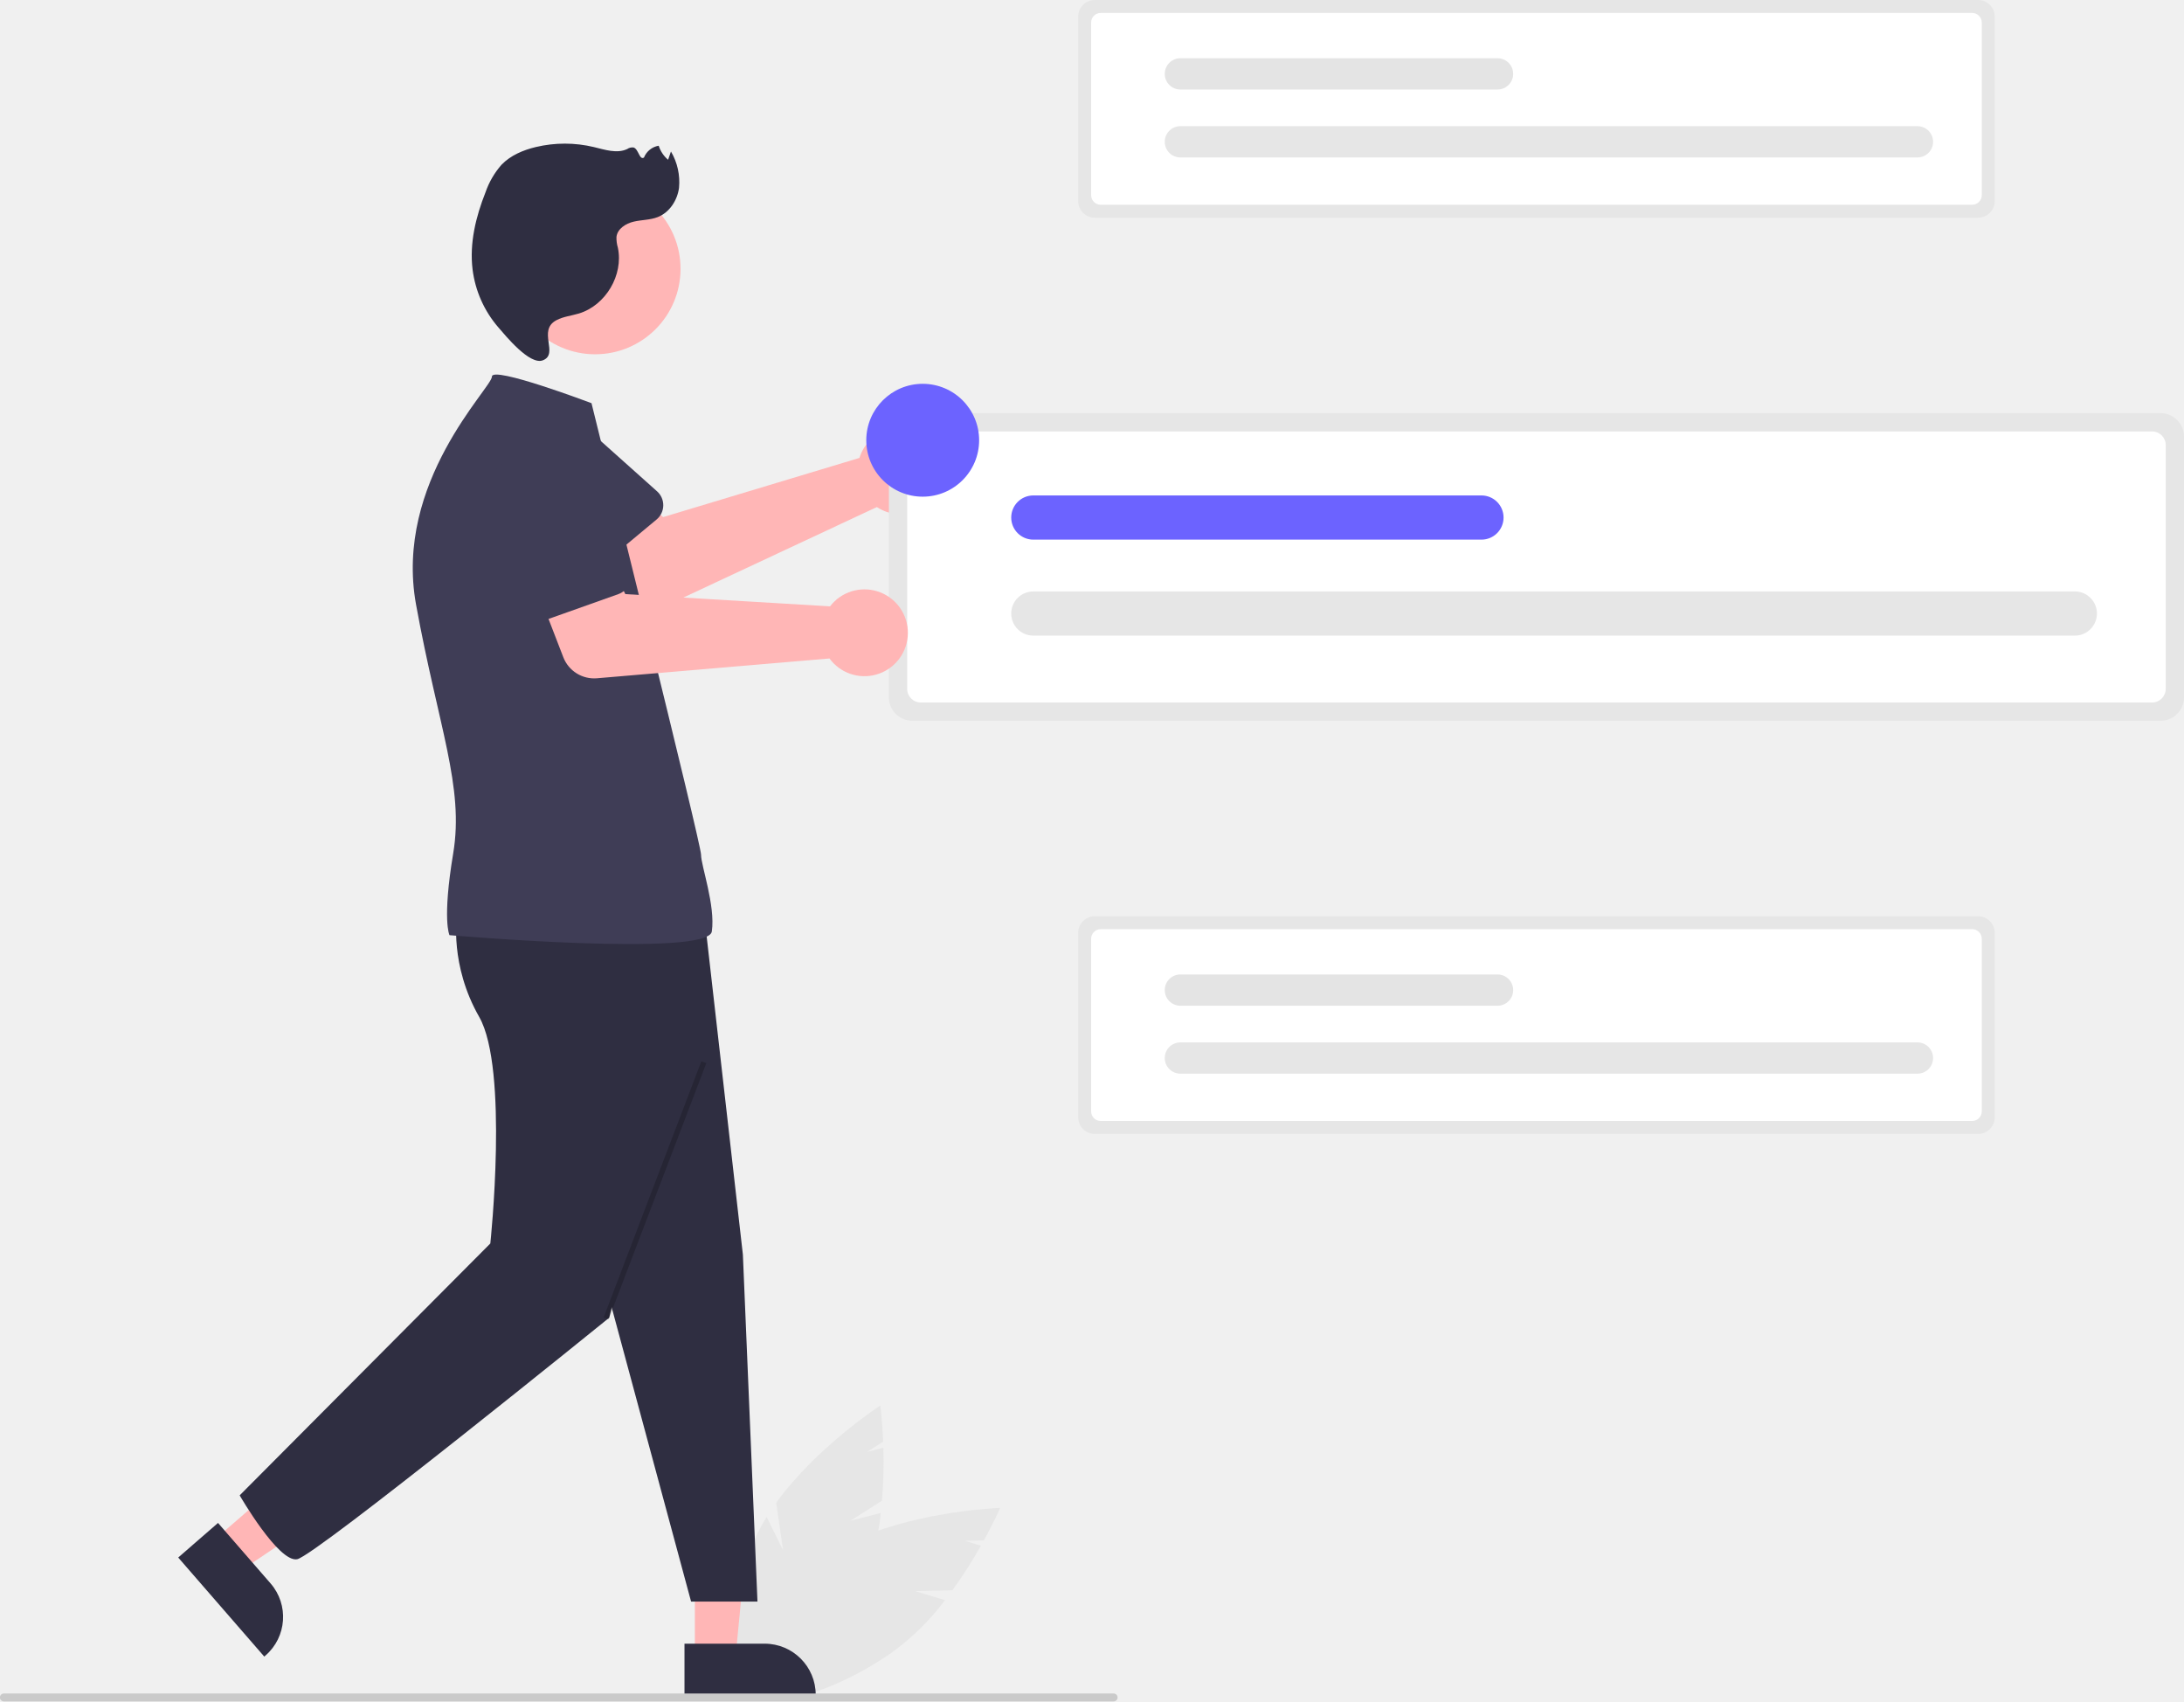
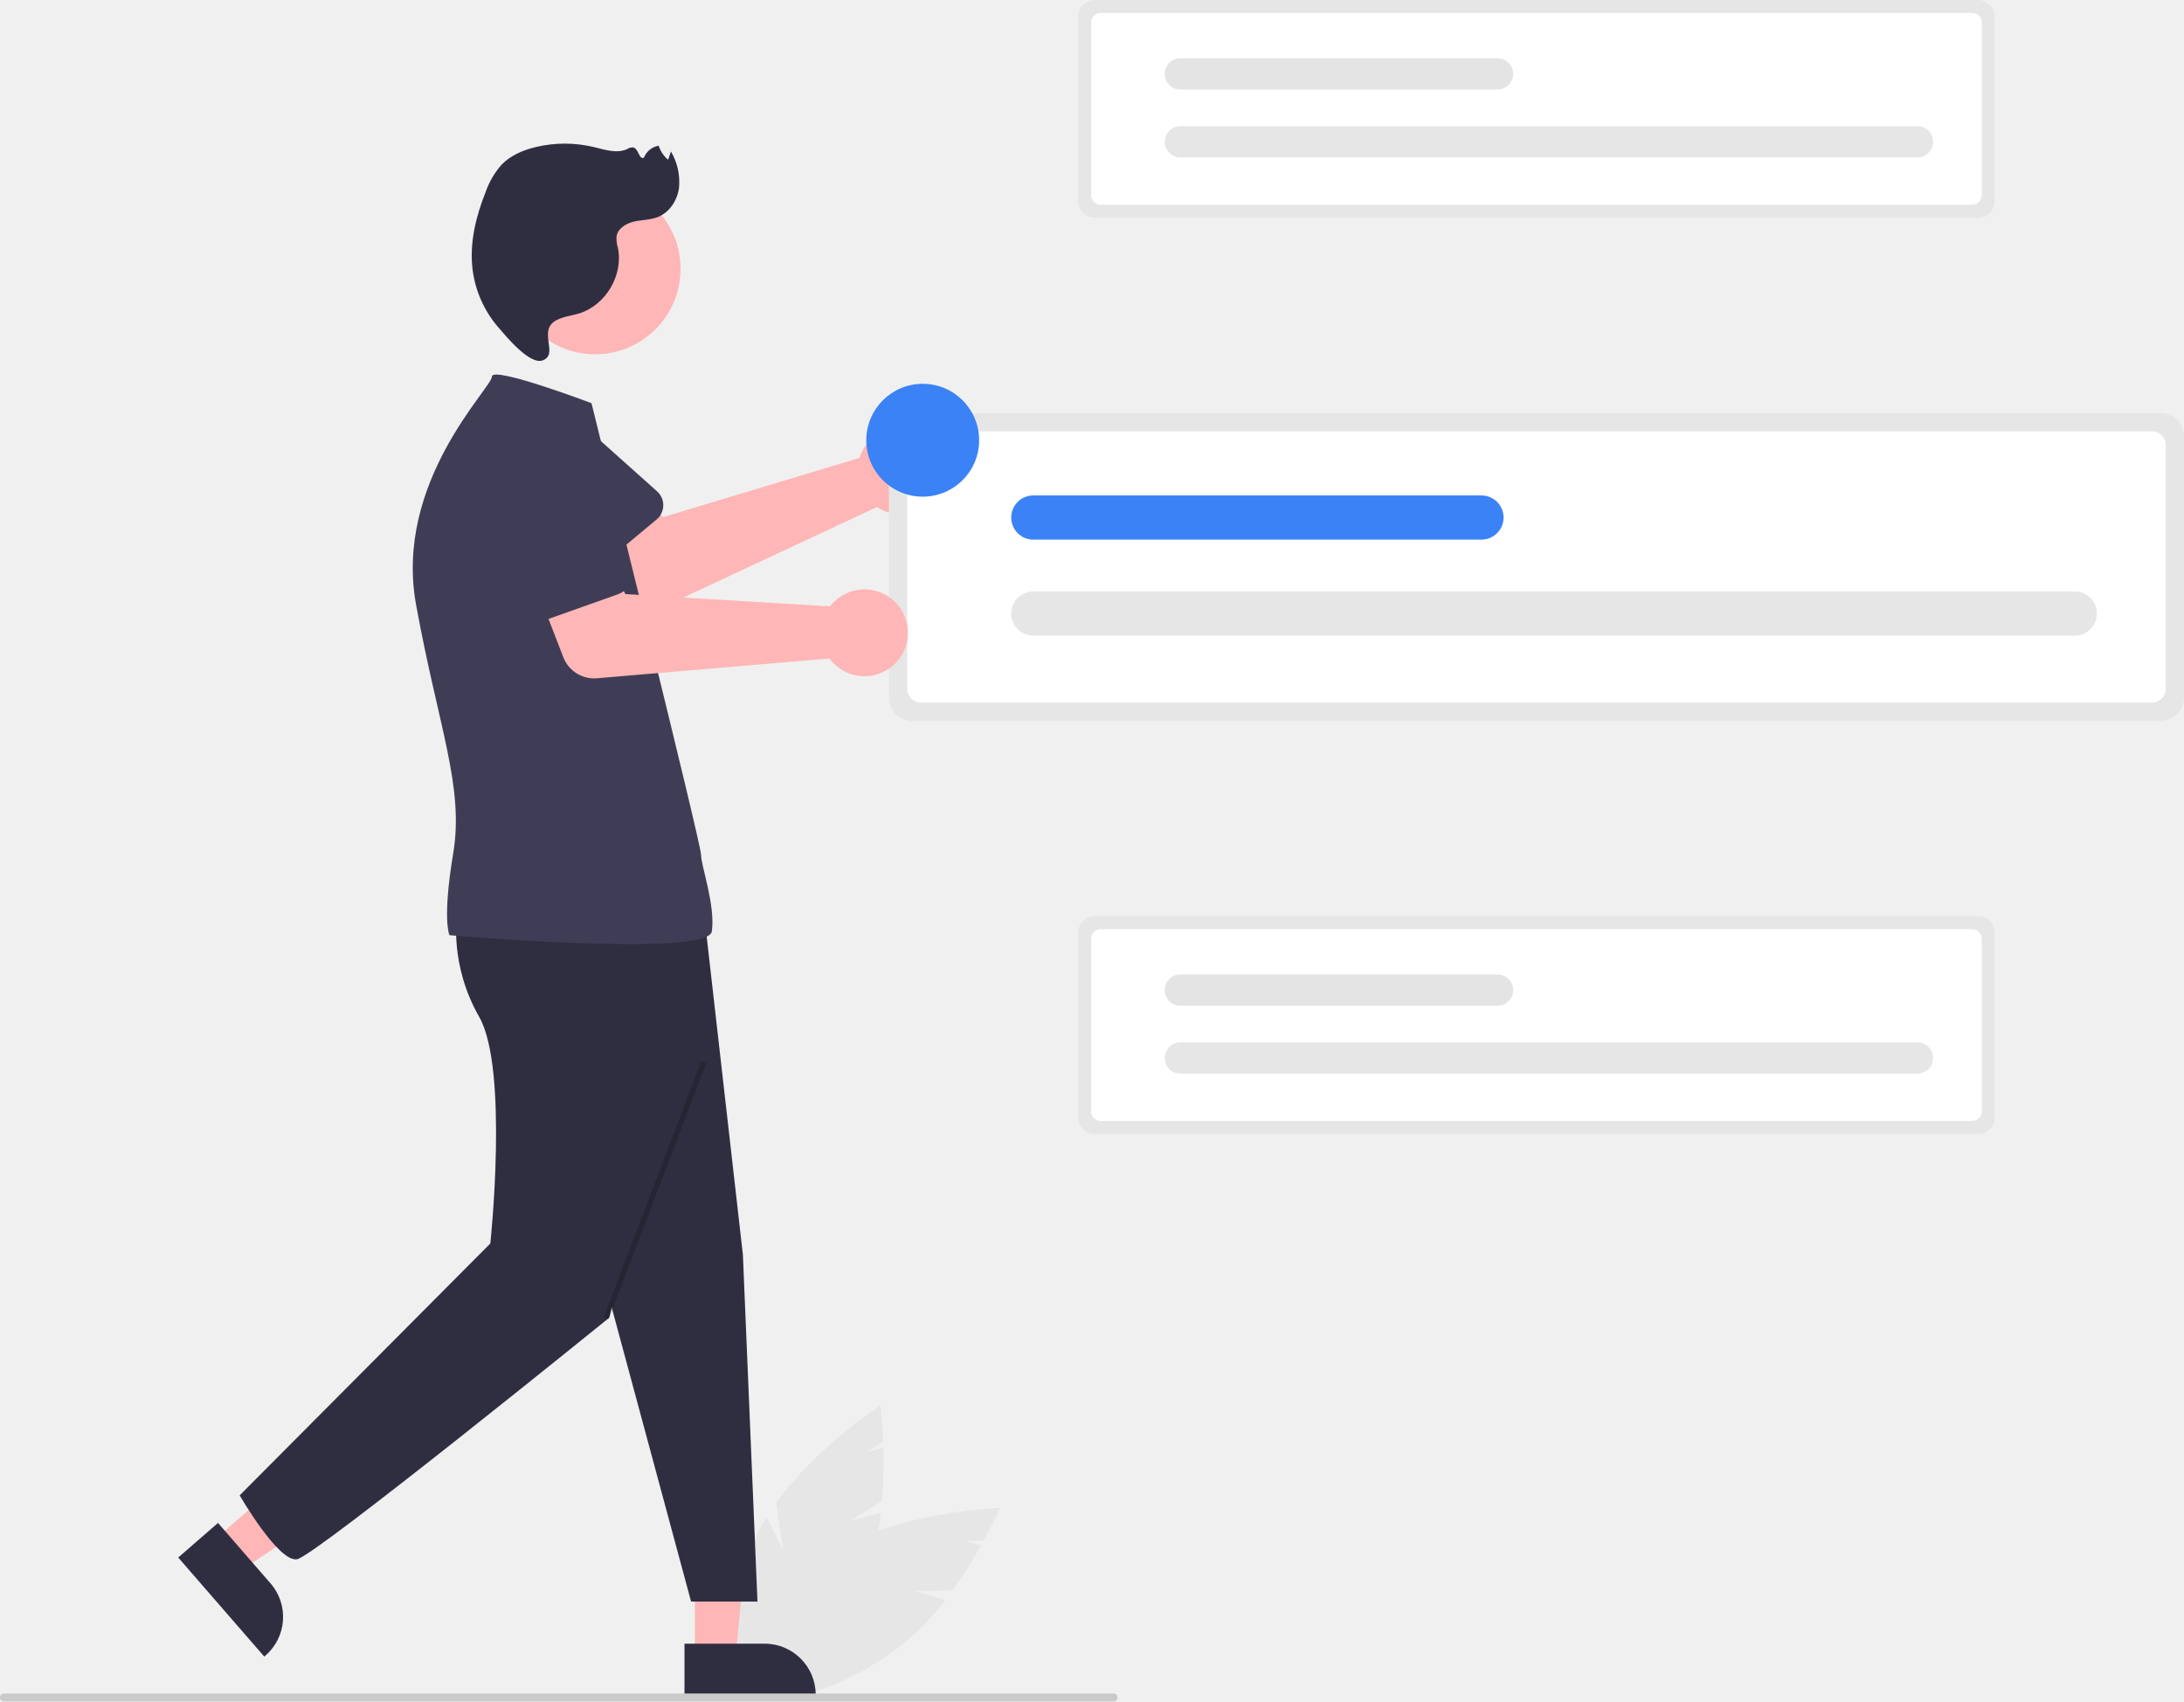
<svg xmlns="http://www.w3.org/2000/svg" data-name="Layer 1" width="657.991" height="512.53" viewBox="0 0 657.991 512.53">
  <path d="M530.696,329.758a13.114,13.114,0,0,0-.757,1.921l-59.161,17.831-10.954-10.264-17.65,14.507,17.626,20.054a9.967,9.967,0,0,0,11.709,2.449l63.679-29.778a13.079,13.079,0,1,0-4.491-16.72Z" transform="translate(-271.0044 -193.735)" fill="#ffb6b6" />
  <path d="M468.814,350.232,447.048,368.346a5.607,5.607,0,0,1-8.375-1.393L423.989,342.84A15.571,15.571,0,0,1,447.985,322.99L468.965,341.743a5.607,5.607,0,0,1-.151,8.489Z" transform="translate(-271.0044 -193.735)" fill="#3f3d56" />
  <path d="M527.263,651.821l9.474-6.035a141.389,141.389,0,0,0,.407-15.931l-4.914,1.256,4.851-3.09c-.268-6.569-.861-10.902-.861-10.902s-19.155,12.442-31.371,29.307l2.083,14.263-4.968-9.975a57.199,57.199,0,0,0-3.418,6.324c-10.065,21.989-11.043,43.102-2.184,47.157s24.2-10.483,34.265-32.472A75.309,75.309,0,0,0,536.361,649.497Z" transform="translate(-271.0044 -193.735)" fill="#e6e6e6" />
  <path d="M546.723,673.046l11.23-.269a141.387,141.387,0,0,0,8.584-13.427l-4.856-1.465,5.75-.138c3.166-5.762,4.898-9.778,4.898-9.778s-22.829.75-42.004,8.872l-5.589,13.287.903-11.107a57.201,57.201,0,0,0-6.195,3.647c-19.982,13.621-31.733,31.189-26.245,39.239s26.135,3.535,46.117-10.086a75.309,75.309,0,0,0,16.398-16.061Z" transform="translate(-271.0044 -193.735)" fill="#e6e6e6" />
  <polygon points="209.349 499.141 221.609 499.14 226.208 451.454 209.347 451.853 209.349 499.141" fill="#ffb6b6" />
  <path d="M477.226,688.873l24.144-.001h.001a15.387,15.387,0,0,1,15.386,15.386v.5l-39.531.001Z" transform="translate(-271.0044 -193.735)" fill="#2f2e41" />
  <polygon points="64.712 463.751 72.753 473.005 112.275 446.394 100.407 432.735 64.712 463.751" fill="#ffb6b6" />
  <path d="M336.687,652.5,352.523,670.725l.001.001A15.387,15.387,0,0,1,351,692.432l-.377.328-25.928-29.84Z" transform="translate(-271.0044 -193.735)" fill="#2f2e41" />
  <path d="M272.195,706.265h334.294a1.191,1.191,0,1,0,0-2.381h-334.294a1.191,1.191,0,1,0,0,2.381Z" transform="translate(-271.0044 -193.735)" fill="#cacaca" />
  <path d="M453.418,580.627l25.795,95.562h20l-4.393-104.514L483.225,469.849l-42.116-2.238Z" transform="translate(-271.0044 -193.735)" fill="#2f2e41" />
  <path d="M408.659,469.849s-2.238,14.547,6.714,30.212,3.357,68.257,3.357,68.257L343.213,644.189s11.736,20.36,17.331,19.241S454.537,590.698,454.537,590.698l28.688-116.373Z" transform="translate(-271.0044 -193.735)" fill="#2f2e41" />
  <circle cx="179.295" cy="80.986" r="25.736" fill="#ffb6b6" />
  <path d="M449.213,315.189s-30-11.357-30-8-29.576,31.741-22.862,68.667,14.547,54.829,11.19,74.971-1.119,24.617-1.119,24.617,77.922,6.714,79.041-1.119-3.25-19.779-3.25-23.136S451.293,323.828,449.213,315.189Z" transform="translate(-271.0044 -193.735)" fill="#3f3d56" />
  <path d="M438.651,290.186c2.083-1.102,4.504-1.329,6.759-2.013,8.068-2.45,13.473-11.57,11.748-19.824a10.115,10.115,0,0,1-.424-3.267c.302-2.444,2.803-4.022,5.201-4.582s4.95-.479,7.243-1.379c3.54-1.391,5.891-5.028,6.4-8.797a18.171,18.171,0,0,0-2.427-10.952l-.866,2.493a9.247,9.247,0,0,1-2.831-4.234,5.832,5.832,0,0,0-4.443,3.573c-1.391.82-1.591-2.548-3.127-3.044a2.759,2.759,0,0,0-1.917.473c-3.095,1.444-6.691.209-10.012-.591a37.688,37.688,0,0,0-17.495-.021c-3.822.912-7.605,2.499-10.34,5.32a24.808,24.808,0,0,0-4.837,8.311c-2.933,7.382-4.871,15.369-3.903,23.254a32.915,32.915,0,0,0,7.757,17.439c2.215,2.552,9.44,11.454,13.402,9.936C439.517,300.375,432.785,293.288,438.651,290.186Z" transform="translate(-271.0044 -193.735)" fill="#2f2e41" />
  <rect x="427.016" y="551.517" width="82.629" height="1.592" transform="translate(-485.6216 599.3391) rotate(-69.12314)" opacity="0.2" style="isolation:isolate" />
  <path d="M545.874,318.19a7.074,7.074,0,0,0-7.065,7.065v78.542a7.074,7.074,0,0,0,7.065,7.065H921.93a7.074,7.074,0,0,0,7.065-7.065V325.256a7.074,7.074,0,0,0-7.065-7.065Z" transform="translate(-271.0044 -193.735)" fill="#e6e6e6" />
  <path d="M548.414,323.7a4.101,4.101,0,0,0-4.097,4.096v73.461a4.101,4.101,0,0,0,4.097,4.096H919.39a4.1,4.1,0,0,0,4.096-4.096V327.796a4.1,4.1,0,0,0-4.096-4.096Z" transform="translate(-271.0044 -193.735)" fill="#fff" />
  <path d="M896.098,385.209a6.656,6.656,0,0,0,.018-13.312c-.006,0-.012,0-.018,0H582.318a6.656,6.656,0,0,0,0,13.312Z" transform="translate(-271.0044 -193.735)" fill="#e6e6e6" />
-   <path d="M717.338,356.293a6.656,6.656,0,1,0,0-13.312H582.318a6.656,6.656,0,1,0,0,13.312Z" transform="translate(-271.0044 -193.735)" fill="#6c63ff" />
+   <path d="M717.338,356.293a6.656,6.656,0,1,0,0-13.312H582.318a6.656,6.656,0,1,0,0,13.312Z" transform="translate(-271.0044 -193.735)" fill="#3b82f6" />
  <path d="M600.837,469.735a5.006,5.006,0,0,0-5,5v55.583a5.006,5.006,0,0,0,5,5H866.967a5.006,5.006,0,0,0,5-5V474.735a5.006,5.006,0,0,0-5-5Z" transform="translate(-271.0044 -193.735)" fill="#e6e6e6" />
  <path d="M602.635,473.634a2.902,2.902,0,0,0-2.899,2.899v51.987a2.902,2.902,0,0,0,2.899,2.899H865.169a2.902,2.902,0,0,0,2.898-2.899V476.533a2.902,2.902,0,0,0-2.898-2.899Z" transform="translate(-271.0044 -193.735)" fill="#fff" />
  <path d="M848.686,517.163a4.71,4.71,0,0,0,.013-9.421c-.004,0-.008,0-.013,0H626.628a4.71,4.71,0,0,0,0,9.421Z" transform="translate(-271.0044 -193.735)" fill="#e6e6e6" />
  <path d="M722.18,496.7a4.71,4.71,0,1,0,0-9.421h-95.552a4.71,4.71,0,1,0,0,9.421Z" transform="translate(-271.0044 -193.735)" fill="#e4e4e4" />
  <path d="M600.837,193.735a5.006,5.006,0,0,0-5,5v55.583a5.006,5.006,0,0,0,5,5H866.967a5.006,5.006,0,0,0,5-5V198.735a5.006,5.006,0,0,0-5-5Z" transform="translate(-271.0044 -193.735)" fill="#e6e6e6" />
  <path d="M602.635,197.634a2.902,2.902,0,0,0-2.899,2.899v51.987a2.902,2.902,0,0,0,2.899,2.899H865.169a2.902,2.902,0,0,0,2.898-2.899V200.533a2.902,2.902,0,0,0-2.898-2.899Z" transform="translate(-271.0044 -193.735)" fill="#fff" />
  <path d="M848.686,241.163a4.71,4.71,0,0,0,.013-9.421c-.004,0-.008,0-.013,0H626.628a4.71,4.71,0,0,0,0,9.421Z" transform="translate(-271.0044 -193.735)" fill="#e6e6e6" />
  <path d="M722.18,220.7a4.71,4.71,0,1,0,0-9.421h-95.552a4.71,4.71,0,1,0,0,9.421Z" transform="translate(-271.0044 -193.735)" fill="#e4e4e4" />
  <path d="M522.461,374.849a13.115,13.115,0,0,0-1.374,1.542l-61.68-3.69-6.737-13.414-21.573,7.522,9.619,24.906a9.967,9.967,0,0,0,10.144,6.341l70.044-5.963a13.079,13.079,0,1,0,1.557-17.243Z" transform="translate(-271.0044 -193.735)" fill="#ffb6b6" />
  <path d="M457.316,372.7l-26.681,9.486a5.607,5.607,0,0,1-7.379-4.199L417.799,350.287a15.571,15.571,0,0,1,29.373-10.346l13.216,24.843a5.607,5.607,0,0,1-3.073,7.914Z" transform="translate(-271.0044 -193.735)" fill="#3f3d56" />
-   <circle cx="277.991" cy="132.618" r="17" fill="#6c63ff" />
+   <circle cx="277.991" cy="132.618" r="17" fill="#3b82f6" />
</svg>
